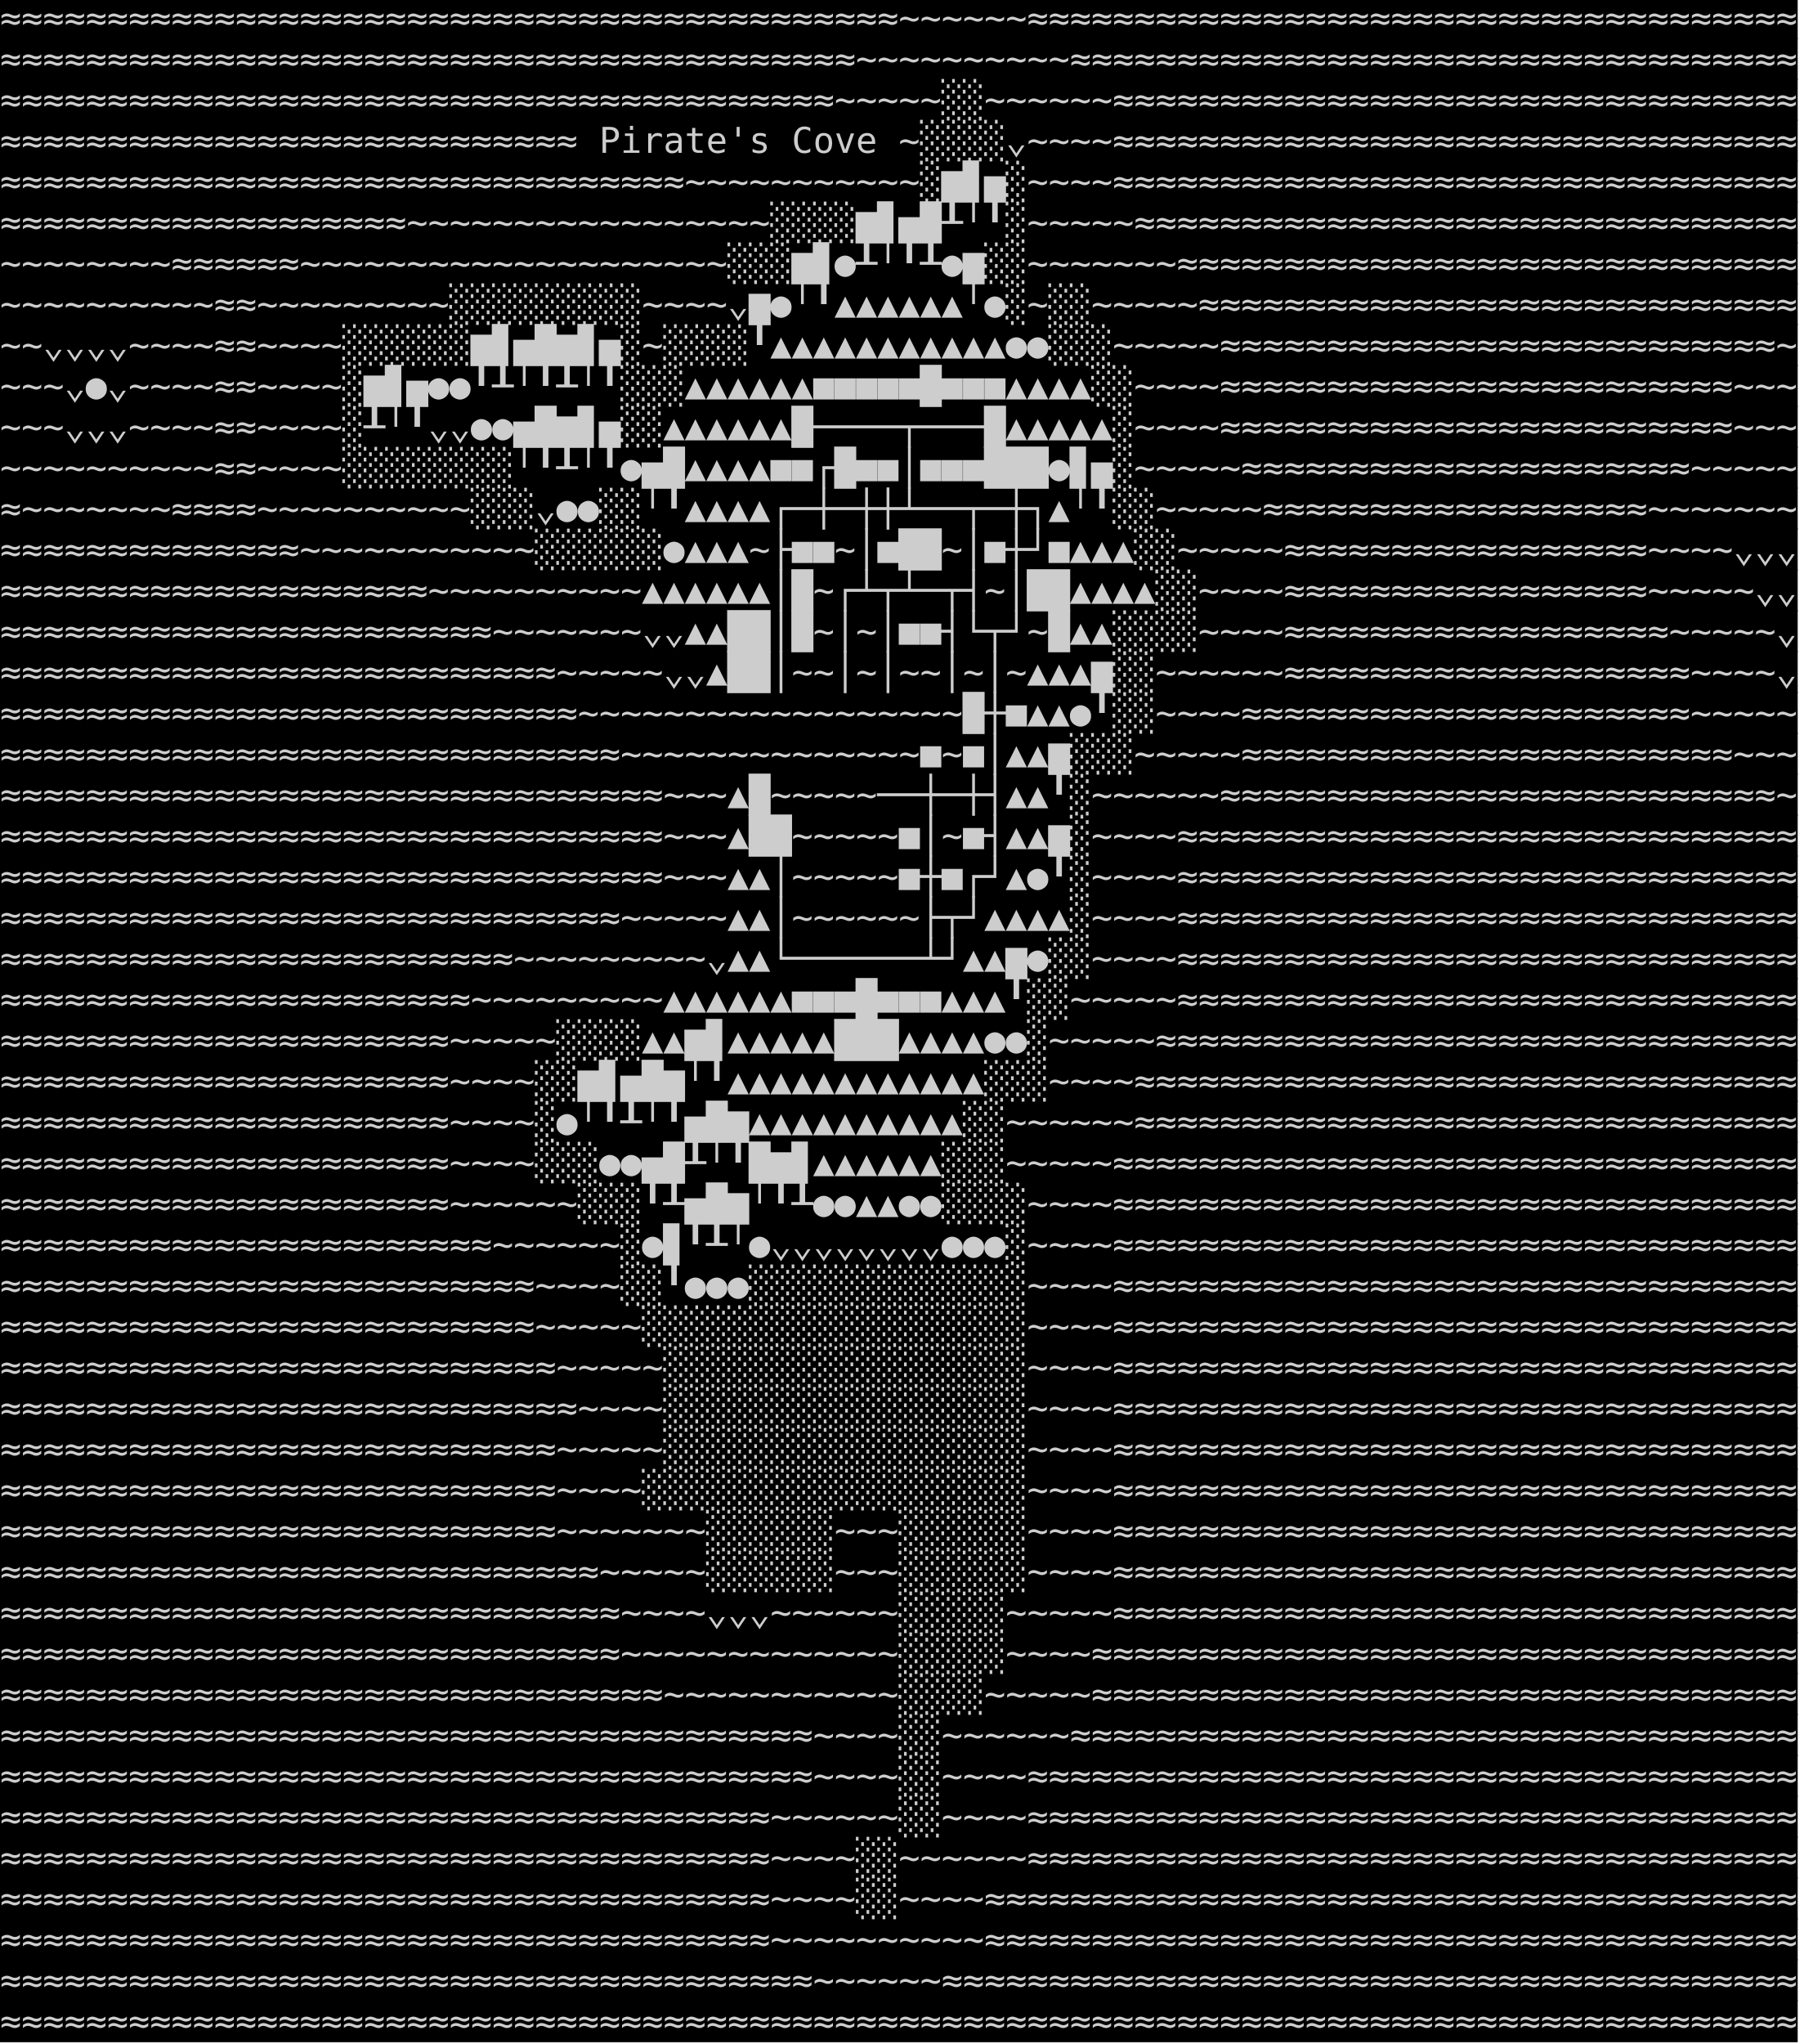
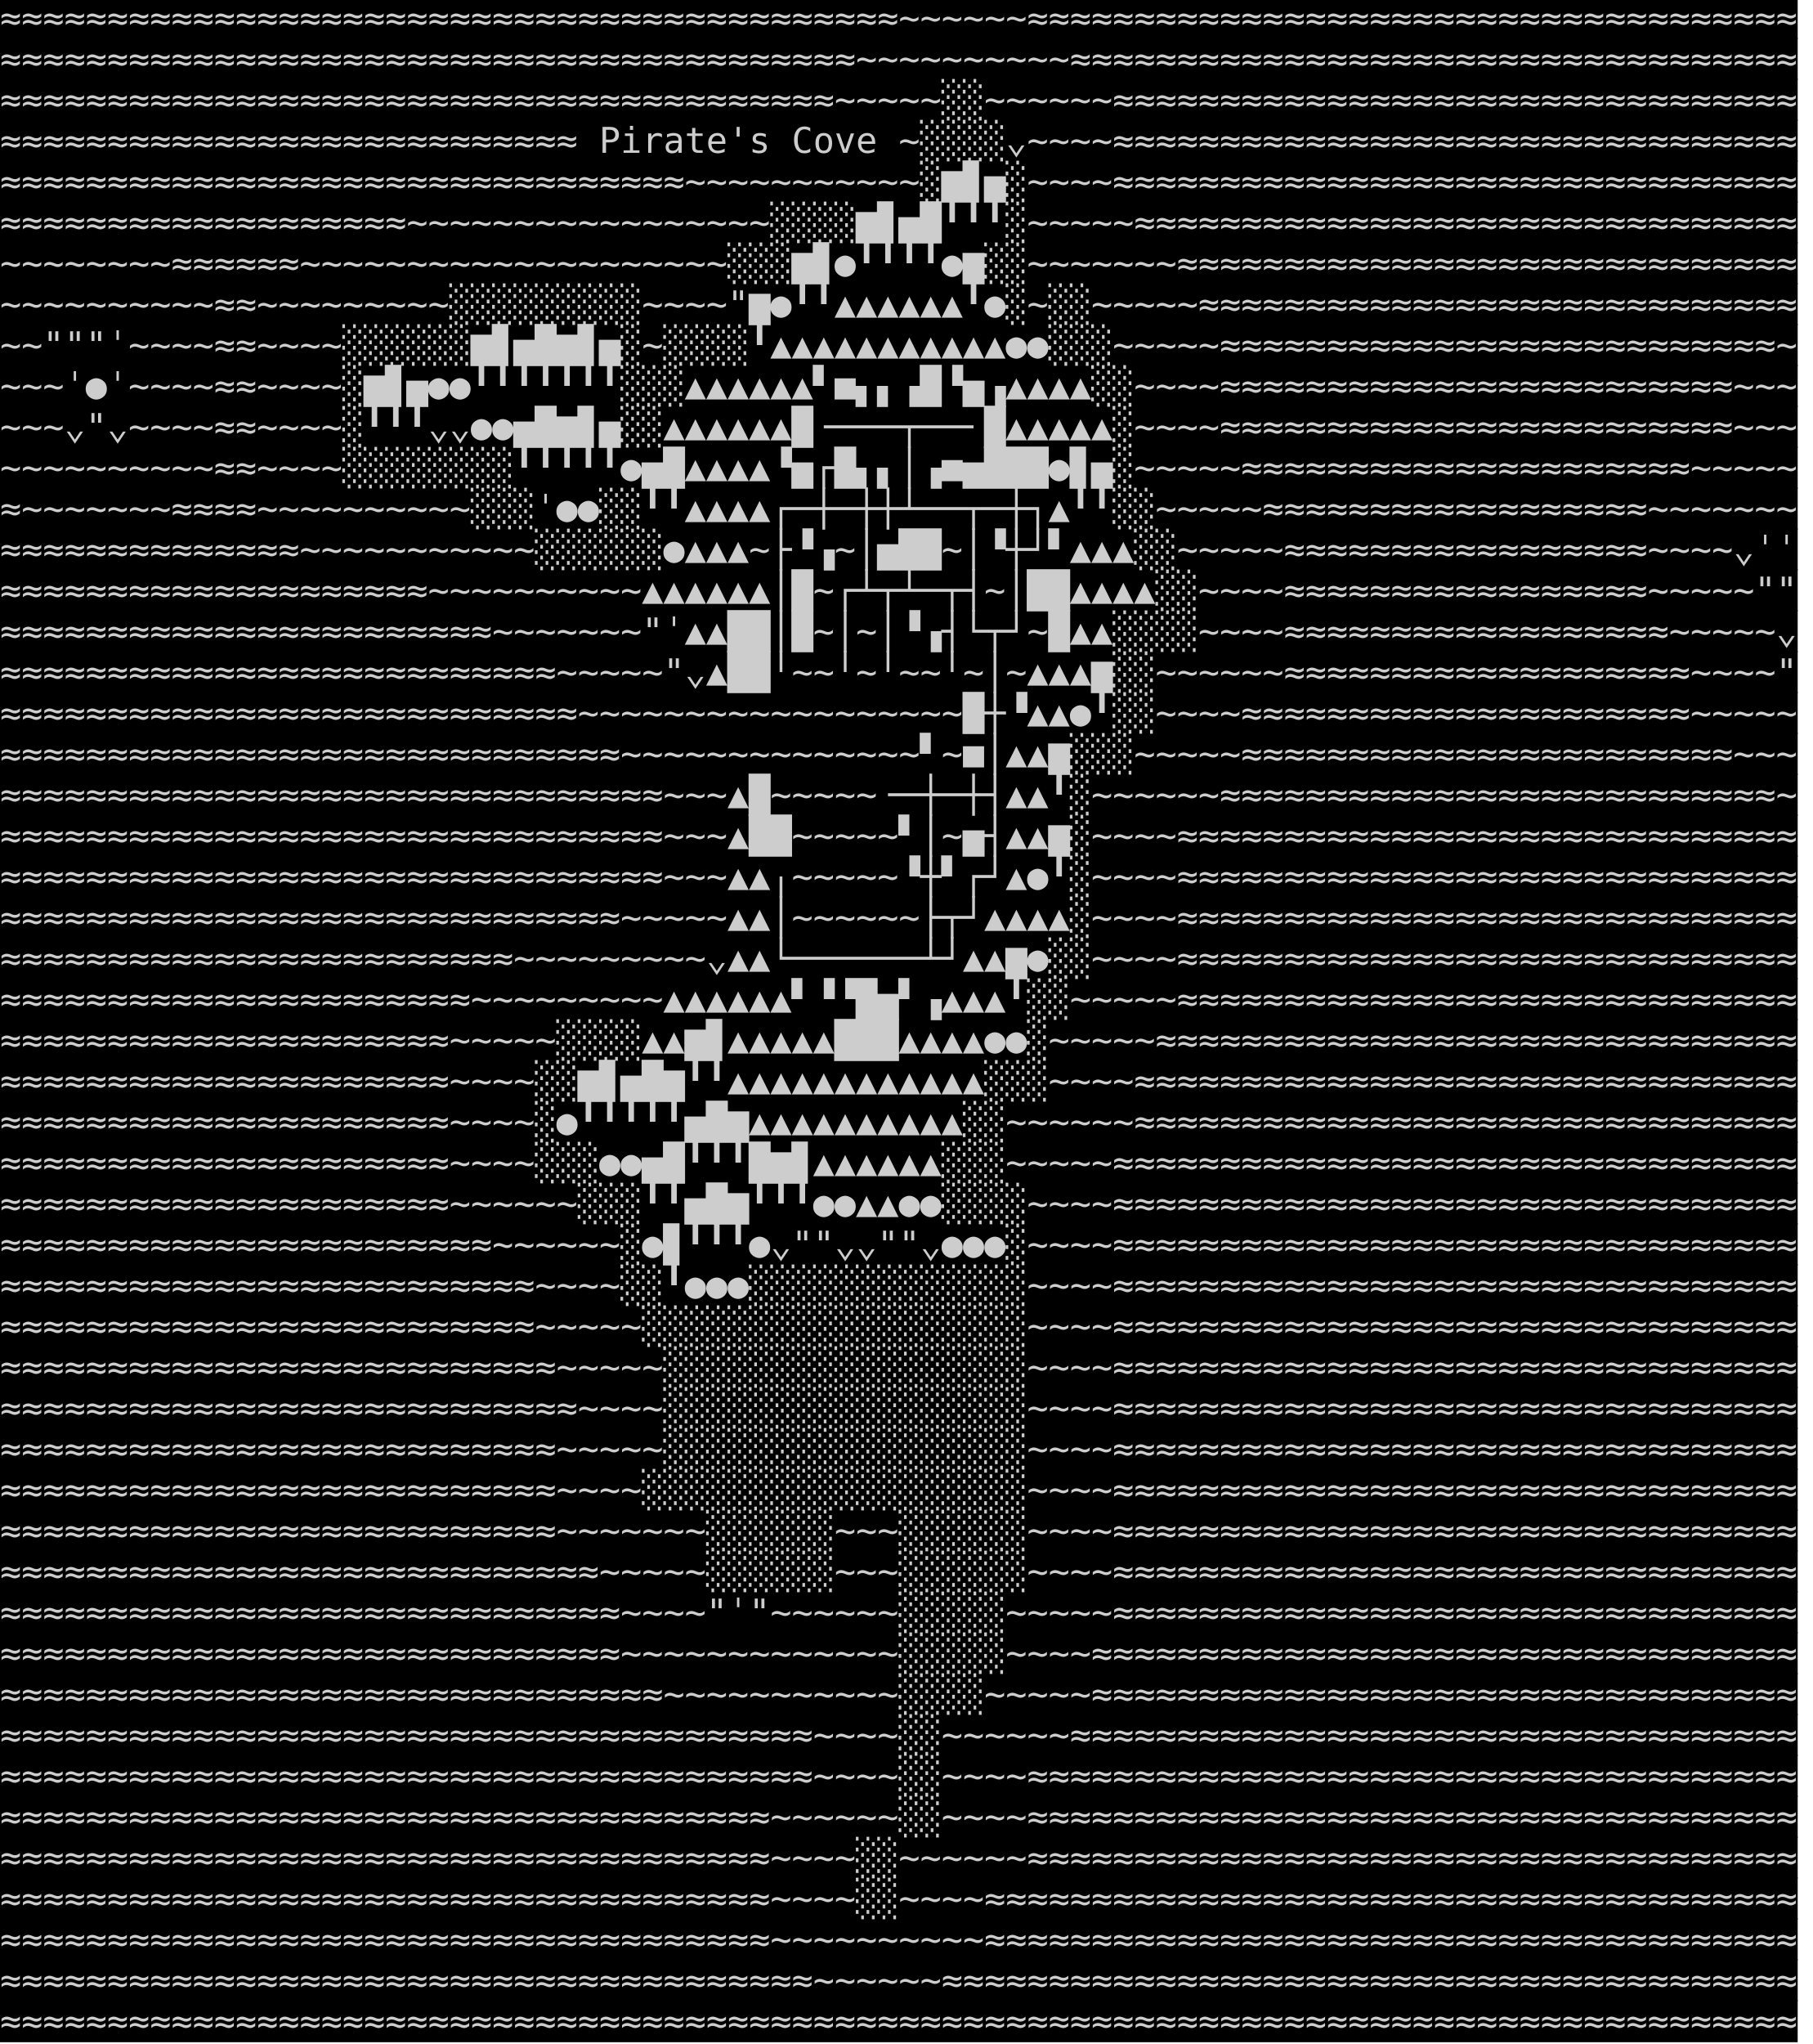
<svg xmlns="http://www.w3.org/2000/svg" version="1.1" width="510.0px" height="575.0px" viewBox="0 0 510.0 575.0" style="letter-spacing:0em;font-size:10px;font-family:'DejaVu Sans Mono';stroke:none">
  <text y="8.5" x="0.0" style="fill:#000000">████████████████████████████████████████████████████████████████████████████████████</text>
█<text y="20.0" x="0.0" style="fill:#000000">████████████████████████████████████████████████████████████████████████████████████</text>
█<text y="31.5" x="0.0" style="fill:#000000">████████████████████████████████████████████████████████████████████████████████████</text>
█<text y="43.0" x="0.0" style="fill:#000000">████████████████████████████████████████████████████████████████████████████████████</text>
█<text y="54.5" x="0.0" style="fill:#000000">████████████████████████████████████████████████████████████████████████████████████</text>
█<text y="66.0" x="0.0" style="fill:#000000">████████████████████████████████████████████████████████████████████████████████████</text>
█<text y="77.5" x="0.0" style="fill:#000000">████████████████████████████████████████████████████████████████████████████████████</text>
█<text y="89.0" x="0.0" style="fill:#000000">████████████████████████████████████████████████████████████████████████████████████</text>
█<text y="100.5" x="0.0" style="fill:#000000">████████████████████████████████████████████████████████████████████████████████████</text>
█<text y="112.0" x="0.0" style="fill:#000000">████████████████████████████████████████████████████████████████████████████████████</text>
█<text y="123.5" x="0.0" style="fill:#000000">████████████████████████████████████████████████████████████████████████████████████</text>
█<text y="135.0" x="0.0" style="fill:#000000">████████████████████████████████████████████████████████████████████████████████████</text>
█<text y="146.5" x="0.0" style="fill:#000000">████████████████████████████████████████████████████████████████████████████████████</text>
█<text y="158.0" x="0.0" style="fill:#000000">████████████████████████████████████████████████████████████████████████████████████</text>
█<text y="169.5" x="0.0" style="fill:#000000">████████████████████████████████████████████████████████████████████████████████████</text>
█<text y="181.0" x="0.0" style="fill:#000000">████████████████████████████████████████████████████████████████████████████████████</text>
█<text y="192.5" x="0.0" style="fill:#000000">████████████████████████████████████████████████████████████████████████████████████</text>
█<text y="204.0" x="0.0" style="fill:#000000">████████████████████████████████████████████████████████████████████████████████████</text>
█<text y="215.5" x="0.0" style="fill:#000000">████████████████████████████████████████████████████████████████████████████████████</text>
█<text y="227.0" x="0.0" style="fill:#000000">████████████████████████████████████████████████████████████████████████████████████</text>
█<text y="238.5" x="0.0" style="fill:#000000">████████████████████████████████████████████████████████████████████████████████████</text>
█<text y="250.0" x="0.0" style="fill:#000000">████████████████████████████████████████████████████████████████████████████████████</text>
█<text y="261.5" x="0.0" style="fill:#000000">████████████████████████████████████████████████████████████████████████████████████</text>
█<text y="273.0" x="0.0" style="fill:#000000">████████████████████████████████████████████████████████████████████████████████████</text>
█<text y="284.5" x="0.0" style="fill:#000000">████████████████████████████████████████████████████████████████████████████████████</text>
█<text y="296.0" x="0.0" style="fill:#000000">████████████████████████████████████████████████████████████████████████████████████</text>
█<text y="307.5" x="0.0" style="fill:#000000">████████████████████████████████████████████████████████████████████████████████████</text>
█<text y="319.0" x="0.0" style="fill:#000000">████████████████████████████████████████████████████████████████████████████████████</text>
█<text y="330.5" x="0.0" style="fill:#000000">████████████████████████████████████████████████████████████████████████████████████</text>
█<text y="342.0" x="0.0" style="fill:#000000">████████████████████████████████████████████████████████████████████████████████████</text>
█<text y="353.5" x="0.0" style="fill:#000000">████████████████████████████████████████████████████████████████████████████████████</text>
█<text y="365.0" x="0.0" style="fill:#000000">████████████████████████████████████████████████████████████████████████████████████</text>
█<text y="376.5" x="0.0" style="fill:#000000">████████████████████████████████████████████████████████████████████████████████████</text>
█<text y="388.0" x="0.0" style="fill:#000000">████████████████████████████████████████████████████████████████████████████████████</text>
█<text y="399.5" x="0.0" style="fill:#000000">████████████████████████████████████████████████████████████████████████████████████</text>
█<text y="411.0" x="0.0" style="fill:#000000">████████████████████████████████████████████████████████████████████████████████████</text>
█<text y="422.5" x="0.0" style="fill:#000000">████████████████████████████████████████████████████████████████████████████████████</text>
█<text y="434.0" x="0.0" style="fill:#000000">████████████████████████████████████████████████████████████████████████████████████</text>
█<text y="445.5" x="0.0" style="fill:#000000">████████████████████████████████████████████████████████████████████████████████████</text>
█<text y="457.0" x="0.0" style="fill:#000000">████████████████████████████████████████████████████████████████████████████████████</text>
█<text y="468.5" x="0.0" style="fill:#000000">████████████████████████████████████████████████████████████████████████████████████</text>
█<text y="480.0" x="0.0" style="fill:#000000">████████████████████████████████████████████████████████████████████████████████████</text>
█<text y="491.5" x="0.0" style="fill:#000000">████████████████████████████████████████████████████████████████████████████████████</text>
█<text y="503.0" x="0.0" style="fill:#000000">████████████████████████████████████████████████████████████████████████████████████</text>
█<text y="514.5" x="0.0" style="fill:#000000">████████████████████████████████████████████████████████████████████████████████████</text>
█<text y="526.0" x="0.0" style="fill:#000000">████████████████████████████████████████████████████████████████████████████████████</text>
█<text y="537.5" x="0.0" style="fill:#000000">████████████████████████████████████████████████████████████████████████████████████</text>
█<text y="549.0" x="0.0" style="fill:#000000">████████████████████████████████████████████████████████████████████████████████████</text>
█<text y="560.5" x="0.0" style="fill:#000000">████████████████████████████████████████████████████████████████████████████████████</text>
█<text y="572.0" x="0.0" style="fill:#000000">████████████████████████████████████████████████████████████████████████████████████</text>
█<text y="8.5" x="0.0" style="fill:#cdcdcd">≈≈≈≈≈≈≈≈≈≈≈≈≈≈≈≈≈≈≈≈≈≈≈≈≈≈≈≈≈≈≈≈≈≈≈≈≈≈≈≈≈≈~~~~~~≈≈≈≈≈≈≈≈≈≈≈≈≈≈≈≈≈≈≈≈≈≈≈≈≈≈≈≈≈≈≈≈≈≈≈≈</text>
≈<text y="20.0" x="0.0" style="fill:#cdcdcd">≈≈≈≈≈≈≈≈≈≈≈≈≈≈≈≈≈≈≈≈≈≈≈≈≈≈≈≈≈≈≈≈≈≈≈≈≈≈≈≈~~~~~~~~~~≈≈≈≈≈≈≈≈≈≈≈≈≈≈≈≈≈≈≈≈≈≈≈≈≈≈≈≈≈≈≈≈≈≈</text>
≈<text y="31.5" x="0.0" style="fill:#cdcdcd">≈≈≈≈≈≈≈≈≈≈≈≈≈≈≈≈≈≈≈≈≈≈≈≈≈≈≈≈≈≈≈≈≈≈≈≈≈≈≈~~~~~░░~~~~~~≈≈≈≈≈≈≈≈≈≈≈≈≈≈≈≈≈≈≈≈≈≈≈≈≈≈≈≈≈≈≈≈</text>
≈<text y="43.0" x="0.0" style="fill:#cdcdcd">≈≈≈≈≈≈≈≈≈≈≈≈≈≈≈≈≈≈≈≈≈≈≈≈≈≈≈ Pirate's Cove ~░░░░⌄~~~~≈≈≈≈≈≈≈≈≈≈≈≈≈≈≈≈≈≈≈≈≈≈≈≈≈≈≈≈≈≈≈≈</text>
≈<text y="54.5" x="0.0" style="fill:#cdcdcd">≈≈≈≈≈≈≈≈≈≈≈≈≈≈≈≈≈≈≈≈≈≈≈≈≈≈≈≈≈≈≈≈~~~~~~~~~~~░▆▊▅░~~~~≈≈≈≈≈≈≈≈≈≈≈≈≈≈≈≈≈≈≈≈≈≈≈≈≈≈≈≈≈≈≈≈</text>
- ≈<text y="66.0" x="0.0" style="fill:#cdcdcd">≈≈≈≈≈≈≈≈≈≈≈≈≈≈≈≈≈≈≈~~~~~~~~~~~~~~~~~░░░░▆▊▅█┸╵╹░~~~~~≈≈≈≈≈≈≈≈≈≈≈≈≈≈≈≈≈≈≈≈≈≈≈≈≈≈≈≈≈≈≈</text>
- ≈<text y="77.5" x="0.0" style="fill:#cdcdcd">~~~~~~~~≈≈≈≈≈≈~~~~~~~~~~~~~~~~~~~~░░░▆▊●┸╵╹┸●▆░░~~~~~~~≈≈≈≈≈≈≈≈≈≈≈≈≈≈≈≈≈≈≈≈≈≈≈≈≈≈≈≈≈</text>
- ≈<text y="89.0" x="0.0" style="fill:#cdcdcd">~~~~~~~~~~≈≈~~~~~~~~~░░░░░░░░░~~~~⌄▆●╵╹▲▲▲▲▲▲╵●░~░░~~~~~≈≈≈≈≈≈≈≈≈≈≈≈≈≈≈≈≈≈≈≈≈≈≈≈≈≈≈≈</text>
- ≈<text y="100.5" x="0.0" style="fill:#cdcdcd">~~⌄⌄⌄⌄~~~~≈≈~~~~░░░░░░▆▊▅█▆▊▅░~░░░░╹▲▲▲▲▲▲▲▲▲▲▲●●░░░~~~~~≈≈≈≈≈≈≈≈≈≈≈≈≈≈≈≈≈≈≈≈≈≈≈≈≈≈~</text>
- ~<text y="112.0" x="0.0" style="fill:#cdcdcd">~~~⌄●⌄~~~~≈≈~~~~░▆▊▅●●╹┸╵╹┸╵╹░░░▲▲▲▲▲▲■■■■■█■■■▲▲▲▲░░~~~~≈≈≈≈≈≈≈≈≈≈≈≈≈≈≈≈≈≈≈≈≈≈≈≈~~~</text>
- ~<text y="123.5" x="0.0" style="fill:#cdcdcd">~~~⌄⌄⌄~~~~≈≈~~~~░┸╵╹⌄⌄●●▅█▆▊▅░░▲▲▲▲▲▲█────┬───█▲▲▲▲▲░~~~~≈≈≈≈≈≈≈≈≈≈≈≈≈≈≈≈≈≈≈≈≈≈≈≈~~~</text>
- ~<text y="135.0" x="0.0" style="fill:#cdcdcd">~~~~~~~~~~≈≈~~~~░░░░░░░░╵╹┸╵╹●▅█▲▲▲▲■■┌█■■│■■■███●▊▅░~~~~~≈≈≈≈≈≈≈≈≈≈≈≈≈≈≈≈≈≈≈≈≈~~~~~</text>
- ~<text y="146.5" x="0.0" style="fill:#cdcdcd">≈~~~~~~~≈≈≈≈~~~~~~~~~~░░░⌄●●░░╵╹▲▲▲▲┌─┼─┼┼┴──┬─┼┐▲╵╹░░~~~~~≈≈≈≈≈≈≈≈≈≈≈≈≈≈≈≈≈≈~~~~~~~</text>
- ~<text y="158.0" x="0.0" style="fill:#cdcdcd">≈≈≈≈≈≈≈≈≈≈≈≈≈≈~~~~~~~~~~~░░░░░░●▲▲▲~├■■~│■██~│■┼┘■▲▲▲░░~~~~~≈≈≈≈≈≈≈≈≈≈≈≈≈≈≈≈≈~~~~⌄⌄⌄</text>
- ⌄<text y="169.5" x="0.0" style="fill:#cdcdcd">≈≈≈≈≈≈≈≈≈≈≈≈≈≈≈≈≈≈≈≈~~~~~~~~~~▲▲▲▲▲▲│█~┌┴┬┴─┬┤~│██▲▲▲▲░░~~~~≈≈≈≈≈≈≈≈≈≈≈≈≈≈≈≈≈~~~~~⌄⌄</text>
- ⌄<text y="181.0" x="0.0" style="fill:#cdcdcd">≈≈≈≈≈≈≈≈≈≈≈≈≈≈≈≈≈≈≈≈≈≈≈~~~~~~~⌄⌄▲▲██│█~│~│■■┤└┬┘~█▲▲░░░░~~~~≈≈≈≈≈≈≈≈≈≈≈≈≈≈≈≈≈≈~~~~~⌄</text>
- ⌄<text y="192.5" x="0.0" style="fill:#cdcdcd">≈≈≈≈≈≈≈≈≈≈≈≈≈≈≈≈≈≈≈≈≈≈≈≈≈≈~~~~~⌄⌄▲██│~~│~│~~│~│~▲▲▲▆░░~~~~~~≈≈≈≈≈≈≈≈≈≈≈≈≈≈≈≈≈≈≈~~~~⌄</text>
- ⌄<text y="204.0" x="0.0" style="fill:#cdcdcd">≈≈≈≈≈≈≈≈≈≈≈≈≈≈≈≈≈≈≈≈≈≈≈≈≈≈≈~~~~~~~~~~~~~~~~~~█┼■▲▲●╹░░~~~~≈≈≈≈≈≈≈≈≈≈≈≈≈≈≈≈≈≈≈≈≈~~~~~</text>
- ~<text y="215.5" x="0.0" style="fill:#cdcdcd">≈≈≈≈≈≈≈≈≈≈≈≈≈≈≈≈≈≈≈≈≈≈≈≈≈≈≈≈≈~~~~~~~~~~~~~~■~■│▲▲▆░░░~~~~~≈≈≈≈≈≈≈≈≈≈≈≈≈≈≈≈≈≈≈≈≈≈≈~~~</text>
- ~<text y="227.0" x="0.0" style="fill:#cdcdcd">≈≈≈≈≈≈≈≈≈≈≈≈≈≈≈≈≈≈≈≈≈≈≈≈≈≈≈≈≈≈≈~~~▲█~~~~~──┼─┼┤▲▲╹░~~~~~~≈≈≈≈≈≈≈≈≈≈≈≈≈≈≈≈≈≈≈≈≈≈≈≈≈≈~</text>
- ~<text y="238.5" x="0.0" style="fill:#cdcdcd">≈≈≈≈≈≈≈≈≈≈≈≈≈≈≈≈≈≈≈≈≈≈≈≈≈≈≈≈≈≈≈~~~▲██~~~~~■│~■┤▲▲▆░~~~~≈≈≈≈≈≈≈≈≈≈≈≈≈≈≈≈≈≈≈≈≈≈≈≈≈≈≈≈≈</text>
- ≈<text y="250.0" x="0.0" style="fill:#cdcdcd">≈≈≈≈≈≈≈≈≈≈≈≈≈≈≈≈≈≈≈≈≈≈≈≈≈≈≈≈≈≈≈~~~▲▲│~~~~~■┼■┌┘▲●╹░~~~~≈≈≈≈≈≈≈≈≈≈≈≈≈≈≈≈≈≈≈≈≈≈≈≈≈≈≈≈≈</text>
+ ≈<text y="66.0" x="0.0" style="fill:#cdcdcd">≈≈≈≈≈≈≈≈≈≈≈≈≈≈≈≈≈≈≈~~~~~~~~~~~~~~~~~░░░░▆▊▅█╹╹╹░~~~~~≈≈≈≈≈≈≈≈≈≈≈≈≈≈≈≈≈≈≈≈≈≈≈≈≈≈≈≈≈≈≈</text>
+ ≈<text y="77.5" x="0.0" style="fill:#cdcdcd">~~~~~~~~≈≈≈≈≈≈~~~~~~~~~~~~~~~~~~~~░░░▆▊●╹╹╹╹●▆░░~~~~~~~≈≈≈≈≈≈≈≈≈≈≈≈≈≈≈≈≈≈≈≈≈≈≈≈≈≈≈≈≈</text>
+ ≈<text y="89.0" x="0.0" style="fill:#cdcdcd">~~~~~~~~~~≈≈~~~~~~~~~░░░░░░░░░~~~~"▆●╹╹▲▲▲▲▲▲╹●░~░░~~~~~≈≈≈≈≈≈≈≈≈≈≈≈≈≈≈≈≈≈≈≈≈≈≈≈≈≈≈≈</text>
+ ≈<text y="100.5" x="0.0" style="fill:#cdcdcd">~~"""ˈ~~~~≈≈~~~~░░░░░░▆▊▅█▆▊▅░~░░░░╹▲▲▲▲▲▲▲▲▲▲▲●●░░░~~~~~≈≈≈≈≈≈≈≈≈≈≈≈≈≈≈≈≈≈≈≈≈≈≈≈≈≈~</text>
+ ~<text y="112.0" x="0.0" style="fill:#cdcdcd">~~~ˈ●ˈ~~~~≈≈~~~~░▆▊▅●●╹╹╹╹╹╹╹░░░▲▲▲▲▲▲▘■▖▖▗█▝▅▗▲▲▲▲░░~~~~≈≈≈≈≈≈≈≈≈≈≈≈≈≈≈≈≈≈≈≈≈≈≈≈~~~</text>
+ ~<text y="123.5" x="0.0" style="fill:#cdcdcd">~~~⌄"⌄~~~~≈≈~~~~░╹╹╹⌄⌄●●▅█▆▊▅░░▲▲▲▲▲▲█╶───┬──╴█▲▲▲▲▲░~~~~≈≈≈≈≈≈≈≈≈≈≈≈≈≈≈≈≈≈≈≈≈≈≈≈~~~</text>
+ ~<text y="135.0" x="0.0" style="fill:#cdcdcd">~~~~~~~~~~≈≈~~~~░░░░░░░░╹╹╹╹╹●▅█▲▲▲▲▝▅┌█▖▖│▗■▅███●▊▅░~~~~~≈≈≈≈≈≈≈≈≈≈≈≈≈≈≈≈≈≈≈≈≈~~~~~</text>
+ ~<text y="146.5" x="0.0" style="fill:#cdcdcd">≈~~~~~~~≈≈≈≈~~~~~~~~~~░░░ˈ●●░░╹╹▲▲▲▲┌─┼─┼┼┴──┬─┼┐▲╹╹░░~~~~~≈≈≈≈≈≈≈≈≈≈≈≈≈≈≈≈≈≈~~~~~~~</text>
+ ~<text y="158.0" x="0.0" style="fill:#cdcdcd">≈≈≈≈≈≈≈≈≈≈≈≈≈≈~~~~~~~~~~~░░░░░░●▲▲▲~├▝▗~│▅██~│▝┼┘▘▲▲▲░░~~~~~≈≈≈≈≈≈≈≈≈≈≈≈≈≈≈≈≈~~~~⌄ˈˈ</text>
+ ˈ<text y="169.5" x="0.0" style="fill:#cdcdcd">≈≈≈≈≈≈≈≈≈≈≈≈≈≈≈≈≈≈≈≈~~~~~~~~~~▲▲▲▲▲▲│█~┌┴┬┴─┬┤~│██▲▲▲▲░░~~~~≈≈≈≈≈≈≈≈≈≈≈≈≈≈≈≈≈~~~~~""</text>
+ "<text y="181.0" x="0.0" style="fill:#cdcdcd">≈≈≈≈≈≈≈≈≈≈≈≈≈≈≈≈≈≈≈≈≈≈≈~~~~~~~"ˈ▲▲██│█~│~│▝▗┤└┬┘~█▲▲░░░░~~~~≈≈≈≈≈≈≈≈≈≈≈≈≈≈≈≈≈≈~~~~~⌄</text>
+ "<text y="192.5" x="0.0" style="fill:#cdcdcd">≈≈≈≈≈≈≈≈≈≈≈≈≈≈≈≈≈≈≈≈≈≈≈≈≈≈~~~~~"⌄▲██╵~~╵~╵~~╵~│~▲▲▲▆░░~~~~~~≈≈≈≈≈≈≈≈≈≈≈≈≈≈≈≈≈≈≈~~~~"</text>
+ "<text y="204.0" x="0.0" style="fill:#cdcdcd">≈≈≈≈≈≈≈≈≈≈≈≈≈≈≈≈≈≈≈≈≈≈≈≈≈≈≈~~~~~~~~~~~~~~~~~~█┼▝▲▲●╹░░~~~~≈≈≈≈≈≈≈≈≈≈≈≈≈≈≈≈≈≈≈≈≈~~~~~</text>
+ ~<text y="215.5" x="0.0" style="fill:#cdcdcd">≈≈≈≈≈≈≈≈≈≈≈≈≈≈≈≈≈≈≈≈≈≈≈≈≈≈≈≈≈~~~~~~~~~~~~~~▘~■│▲▲▆░░░~~~~~≈≈≈≈≈≈≈≈≈≈≈≈≈≈≈≈≈≈≈≈≈≈≈~~~</text>
+ ~<text y="227.0" x="0.0" style="fill:#cdcdcd">≈≈≈≈≈≈≈≈≈≈≈≈≈≈≈≈≈≈≈≈≈≈≈≈≈≈≈≈≈≈≈~~~▲█~~~~~╶─┼─┼┤▲▲╹░~~~~~~≈≈≈≈≈≈≈≈≈≈≈≈≈≈≈≈≈≈≈≈≈≈≈≈≈≈~</text>
+ ~<text y="238.5" x="0.0" style="fill:#cdcdcd">≈≈≈≈≈≈≈≈≈≈≈≈≈≈≈≈≈≈≈≈≈≈≈≈≈≈≈≈≈≈≈~~~▲██~~~~~▘│~▅┤▲▲▆░~~~~≈≈≈≈≈≈≈≈≈≈≈≈≈≈≈≈≈≈≈≈≈≈≈≈≈≈≈≈≈</text>
+ ≈<text y="250.0" x="0.0" style="fill:#cdcdcd">≈≈≈≈≈≈≈≈≈≈≈≈≈≈≈≈≈≈≈≈≈≈≈≈≈≈≈≈≈≈≈~~~▲▲╷~~~~~▝┼▘┌┘▲●╹░~~~~≈≈≈≈≈≈≈≈≈≈≈≈≈≈≈≈≈≈≈≈≈≈≈≈≈≈≈≈≈</text>
≈<text y="261.5" x="0.0" style="fill:#cdcdcd">≈≈≈≈≈≈≈≈≈≈≈≈≈≈≈≈≈≈≈≈≈≈≈≈≈≈≈≈≈~~~~~▲▲│~~~~~~├┬┘▲▲▲▲░~~~~≈≈≈≈≈≈≈≈≈≈≈≈≈≈≈≈≈≈≈≈≈≈≈≈≈≈≈≈≈</text>
≈<text y="273.0" x="0.0" style="fill:#cdcdcd">≈≈≈≈≈≈≈≈≈≈≈≈≈≈≈≈≈≈≈≈≈≈≈≈~~~~~~~~~⌄▲▲└──────┴┘▲▲▆●░░~~~~≈≈≈≈≈≈≈≈≈≈≈≈≈≈≈≈≈≈≈≈≈≈≈≈≈≈≈≈≈</text>
- ≈<text y="284.5" x="0.0" style="fill:#cdcdcd">≈≈≈≈≈≈≈≈≈≈≈≈≈≈≈≈≈≈≈≈≈≈~~~~~~~~~▲▲▲▲▲▲■■■█■■■▲▲▲╹░░~~~~~≈≈≈≈≈≈≈≈≈≈≈≈≈≈≈≈≈≈≈≈≈≈≈≈≈≈≈≈≈</text>
+ ≈<text y="284.5" x="0.0" style="fill:#cdcdcd">≈≈≈≈≈≈≈≈≈≈≈≈≈≈≈≈≈≈≈≈≈≈~~~~~~~~~▲▲▲▲▲▲▘▝▝█▅▘▗▲▲▲╹░░~~~~~≈≈≈≈≈≈≈≈≈≈≈≈≈≈≈≈≈≈≈≈≈≈≈≈≈≈≈≈≈</text>
≈<text y="296.0" x="0.0" style="fill:#cdcdcd">≈≈≈≈≈≈≈≈≈≈≈≈≈≈≈≈≈≈≈≈≈~~~~~░░░░▲▲▆▊▲▲▲▲▲███▲▲▲▲●●░~~~~~≈≈≈≈≈≈≈≈≈≈≈≈≈≈≈≈≈≈≈≈≈≈≈≈≈≈≈≈≈≈</text>
- ≈<text y="307.5" x="0.0" style="fill:#cdcdcd">≈≈≈≈≈≈≈≈≈≈≈≈≈≈≈≈≈≈≈≈≈~~~~░░▆▊▅█▆╵╹▲▲▲▲▲▲▲▲▲▲▲▲░░░~~~~≈≈≈≈≈≈≈≈≈≈≈≈≈≈≈≈≈≈≈≈≈≈≈≈≈≈≈≈≈≈≈</text>
- ≈<text y="319.0" x="0.0" style="fill:#cdcdcd">≈≈≈≈≈≈≈≈≈≈≈≈≈≈≈≈≈≈≈≈≈~~~~░●╵╹┸╵╹▅█▆▲▲▲▲▲▲▲▲▲▲░░~~~~~~≈≈≈≈≈≈≈≈≈≈≈≈≈≈≈≈≈≈≈≈≈≈≈≈≈≈≈≈≈≈≈</text>
- ≈<text y="330.5" x="0.0" style="fill:#cdcdcd">≈≈≈≈≈≈≈≈≈≈≈≈≈≈≈≈≈≈≈≈≈~~~~░░░●●▅█┸╵╹█▆▊▲▲▲▲▲▲░░░~~~~~≈≈≈≈≈≈≈≈≈≈≈≈≈≈≈≈≈≈≈≈≈≈≈≈≈≈≈≈≈≈≈≈</text>
- ≈<text y="342.0" x="0.0" style="fill:#cdcdcd">≈≈≈≈≈≈≈≈≈≈≈≈≈≈≈≈≈≈≈≈≈~~~~~~░░░╹┸▅█▆╵╹┸●●▲▲●●░░░░~~~~≈≈≈≈≈≈≈≈≈≈≈≈≈≈≈≈≈≈≈≈≈≈≈≈≈≈≈≈≈≈≈≈</text>
- ≈<text y="353.5" x="0.0" style="fill:#cdcdcd">≈≈≈≈≈≈≈≈≈≈≈≈≈≈≈≈≈≈≈≈≈≈≈~~~~~~░●▊╹┸╵●⌄⌄⌄⌄⌄⌄⌄⌄●●●░~~~~≈≈≈≈≈≈≈≈≈≈≈≈≈≈≈≈≈≈≈≈≈≈≈≈≈≈≈≈≈≈≈≈</text>
+ ≈<text y="307.5" x="0.0" style="fill:#cdcdcd">≈≈≈≈≈≈≈≈≈≈≈≈≈≈≈≈≈≈≈≈≈~~~~░░▆▊▅█▆╹╹▲▲▲▲▲▲▲▲▲▲▲▲░░░~~~~≈≈≈≈≈≈≈≈≈≈≈≈≈≈≈≈≈≈≈≈≈≈≈≈≈≈≈≈≈≈≈</text>
+ ≈<text y="319.0" x="0.0" style="fill:#cdcdcd">≈≈≈≈≈≈≈≈≈≈≈≈≈≈≈≈≈≈≈≈≈~~~~░●╹╹╹╹╹▅█▆▲▲▲▲▲▲▲▲▲▲░░~~~~~~≈≈≈≈≈≈≈≈≈≈≈≈≈≈≈≈≈≈≈≈≈≈≈≈≈≈≈≈≈≈≈</text>
+ ≈<text y="330.5" x="0.0" style="fill:#cdcdcd">≈≈≈≈≈≈≈≈≈≈≈≈≈≈≈≈≈≈≈≈≈~~~~░░░●●▅█╹╹╹█▆▊▲▲▲▲▲▲░░░~~~~~≈≈≈≈≈≈≈≈≈≈≈≈≈≈≈≈≈≈≈≈≈≈≈≈≈≈≈≈≈≈≈≈</text>
+ ≈<text y="342.0" x="0.0" style="fill:#cdcdcd">≈≈≈≈≈≈≈≈≈≈≈≈≈≈≈≈≈≈≈≈≈~~~~~~░░░╹╹▅█▆╹╹╹●●▲▲●●░░░░~~~~≈≈≈≈≈≈≈≈≈≈≈≈≈≈≈≈≈≈≈≈≈≈≈≈≈≈≈≈≈≈≈≈</text>
+ ≈<text y="353.5" x="0.0" style="fill:#cdcdcd">≈≈≈≈≈≈≈≈≈≈≈≈≈≈≈≈≈≈≈≈≈≈≈~~~~~~░●▊╹╹╹●⌄""⌄⌄""⌄●●●░~~~~≈≈≈≈≈≈≈≈≈≈≈≈≈≈≈≈≈≈≈≈≈≈≈≈≈≈≈≈≈≈≈≈</text>
≈<text y="365.0" x="0.0" style="fill:#cdcdcd">≈≈≈≈≈≈≈≈≈≈≈≈≈≈≈≈≈≈≈≈≈≈≈≈≈~~~~░░╹●●●░░░░░░░░░░░░░~~~~≈≈≈≈≈≈≈≈≈≈≈≈≈≈≈≈≈≈≈≈≈≈≈≈≈≈≈≈≈≈≈≈</text>
≈<text y="376.5" x="0.0" style="fill:#cdcdcd">≈≈≈≈≈≈≈≈≈≈≈≈≈≈≈≈≈≈≈≈≈≈≈≈≈~~~~~░░░░░░░░░░░░░░░░░░~~~~≈≈≈≈≈≈≈≈≈≈≈≈≈≈≈≈≈≈≈≈≈≈≈≈≈≈≈≈≈≈≈≈</text>
≈<text y="388.0" x="0.0" style="fill:#cdcdcd">≈≈≈≈≈≈≈≈≈≈≈≈≈≈≈≈≈≈≈≈≈≈≈≈≈≈~~~~~░░░░░░░░░░░░░░░░░~~~~≈≈≈≈≈≈≈≈≈≈≈≈≈≈≈≈≈≈≈≈≈≈≈≈≈≈≈≈≈≈≈≈</text>
≈<text y="399.5" x="0.0" style="fill:#cdcdcd">≈≈≈≈≈≈≈≈≈≈≈≈≈≈≈≈≈≈≈≈≈≈≈≈≈≈≈~~~~░░░░░░░░░░░░░░░░░~~~~≈≈≈≈≈≈≈≈≈≈≈≈≈≈≈≈≈≈≈≈≈≈≈≈≈≈≈≈≈≈≈≈</text>
≈<text y="411.0" x="0.0" style="fill:#cdcdcd">≈≈≈≈≈≈≈≈≈≈≈≈≈≈≈≈≈≈≈≈≈≈≈≈≈≈~~~~~░░░░░░░░░░░░░░░░░~~~~≈≈≈≈≈≈≈≈≈≈≈≈≈≈≈≈≈≈≈≈≈≈≈≈≈≈≈≈≈≈≈≈</text>
≈<text y="422.5" x="0.0" style="fill:#cdcdcd">≈≈≈≈≈≈≈≈≈≈≈≈≈≈≈≈≈≈≈≈≈≈≈≈≈≈~~~~░░░░░░░░░░░░░░░░░░~~~~≈≈≈≈≈≈≈≈≈≈≈≈≈≈≈≈≈≈≈≈≈≈≈≈≈≈≈≈≈≈≈≈</text>
≈<text y="434.0" x="0.0" style="fill:#cdcdcd">≈≈≈≈≈≈≈≈≈≈≈≈≈≈≈≈≈≈≈≈≈≈≈≈≈≈~~~~~~~░░░░░░~~~░░░░░░~~~~≈≈≈≈≈≈≈≈≈≈≈≈≈≈≈≈≈≈≈≈≈≈≈≈≈≈≈≈≈≈≈≈</text>
≈<text y="445.5" x="0.0" style="fill:#cdcdcd">≈≈≈≈≈≈≈≈≈≈≈≈≈≈≈≈≈≈≈≈≈≈≈≈≈≈≈≈~~~~~░░░░░░~~~░░░░░░~~~~≈≈≈≈≈≈≈≈≈≈≈≈≈≈≈≈≈≈≈≈≈≈≈≈≈≈≈≈≈≈≈≈</text>
- ≈<text y="457.0" x="0.0" style="fill:#cdcdcd">≈≈≈≈≈≈≈≈≈≈≈≈≈≈≈≈≈≈≈≈≈≈≈≈≈≈≈≈≈~~~~⌄⌄⌄~~~~~~░░░░░~~~~~≈≈≈≈≈≈≈≈≈≈≈≈≈≈≈≈≈≈≈≈≈≈≈≈≈≈≈≈≈≈≈≈</text>
+ ≈<text y="457.0" x="0.0" style="fill:#cdcdcd">≈≈≈≈≈≈≈≈≈≈≈≈≈≈≈≈≈≈≈≈≈≈≈≈≈≈≈≈≈~~~~"ˈ"~~~~~~░░░░░~~~~~≈≈≈≈≈≈≈≈≈≈≈≈≈≈≈≈≈≈≈≈≈≈≈≈≈≈≈≈≈≈≈≈</text>
≈<text y="468.5" x="0.0" style="fill:#cdcdcd">≈≈≈≈≈≈≈≈≈≈≈≈≈≈≈≈≈≈≈≈≈≈≈≈≈≈≈≈≈~~~~~~~~~~~~~░░░░░~~~~≈≈≈≈≈≈≈≈≈≈≈≈≈≈≈≈≈≈≈≈≈≈≈≈≈≈≈≈≈≈≈≈≈</text>
≈<text y="480.0" x="0.0" style="fill:#cdcdcd">≈≈≈≈≈≈≈≈≈≈≈≈≈≈≈≈≈≈≈≈≈≈≈≈≈≈≈≈≈≈≈~~~~~~~~~~~░░░░~~~~~≈≈≈≈≈≈≈≈≈≈≈≈≈≈≈≈≈≈≈≈≈≈≈≈≈≈≈≈≈≈≈≈≈</text>
≈<text y="491.5" x="0.0" style="fill:#cdcdcd">≈≈≈≈≈≈≈≈≈≈≈≈≈≈≈≈≈≈≈≈≈≈≈≈≈≈≈≈≈≈≈≈≈≈≈≈≈≈~~~~░░~~~~~~≈≈≈≈≈≈≈≈≈≈≈≈≈≈≈≈≈≈≈≈≈≈≈≈≈≈≈≈≈≈≈≈≈≈</text>
≈<text y="503.0" x="0.0" style="fill:#cdcdcd">≈≈≈≈≈≈≈≈≈≈≈≈≈≈≈≈≈≈≈≈≈≈≈≈≈≈≈≈≈≈≈≈≈≈≈≈≈≈~~~~░░~~~~≈≈≈≈≈≈≈≈≈≈≈≈≈≈≈≈≈≈≈≈≈≈≈≈≈≈≈≈≈≈≈≈≈≈≈≈</text>
≈<text y="514.5" x="0.0" style="fill:#cdcdcd">≈≈≈≈≈≈≈≈≈≈≈≈≈≈≈≈≈≈≈≈≈≈≈≈≈≈≈≈≈≈≈≈≈≈≈≈~~~~~~░░~~~~≈≈≈≈≈≈≈≈≈≈≈≈≈≈≈≈≈≈≈≈≈≈≈≈≈≈≈≈≈≈≈≈≈≈≈≈</text>
≈<text y="526.0" x="0.0" style="fill:#cdcdcd">≈≈≈≈≈≈≈≈≈≈≈≈≈≈≈≈≈≈≈≈≈≈≈≈≈≈≈≈≈≈≈≈≈≈≈≈~~~~░░~~~~~~≈≈≈≈≈≈≈≈≈≈≈≈≈≈≈≈≈≈≈≈≈≈≈≈≈≈≈≈≈≈≈≈≈≈≈≈</text>
≈<text y="537.5" x="0.0" style="fill:#cdcdcd">≈≈≈≈≈≈≈≈≈≈≈≈≈≈≈≈≈≈≈≈≈≈≈≈≈≈≈≈≈≈≈≈≈≈≈≈~~~~░░~~~~≈≈≈≈≈≈≈≈≈≈≈≈≈≈≈≈≈≈≈≈≈≈≈≈≈≈≈≈≈≈≈≈≈≈≈≈≈≈</text>
≈<text y="549.0" x="0.0" style="fill:#cdcdcd">≈≈≈≈≈≈≈≈≈≈≈≈≈≈≈≈≈≈≈≈≈≈≈≈≈≈≈≈≈≈≈≈≈≈≈≈~~~~~~~~~~≈≈≈≈≈≈≈≈≈≈≈≈≈≈≈≈≈≈≈≈≈≈≈≈≈≈≈≈≈≈≈≈≈≈≈≈≈≈</text>
≈<text y="560.5" x="0.0" style="fill:#cdcdcd">≈≈≈≈≈≈≈≈≈≈≈≈≈≈≈≈≈≈≈≈≈≈≈≈≈≈≈≈≈≈≈≈≈≈≈≈≈≈~~~~~~≈≈≈≈≈≈≈≈≈≈≈≈≈≈≈≈≈≈≈≈≈≈≈≈≈≈≈≈≈≈≈≈≈≈≈≈≈≈≈≈</text>
≈<text y="572.0" x="0.0" style="fill:#cdcdcd">≈≈≈≈≈≈≈≈≈≈≈≈≈≈≈≈≈≈≈≈≈≈≈≈≈≈≈≈≈≈≈≈≈≈≈≈≈≈≈≈≈≈≈≈≈≈≈≈≈≈≈≈≈≈≈≈≈≈≈≈≈≈≈≈≈≈≈≈≈≈≈≈≈≈≈≈≈≈≈≈≈≈≈≈</text>
≈</svg>
